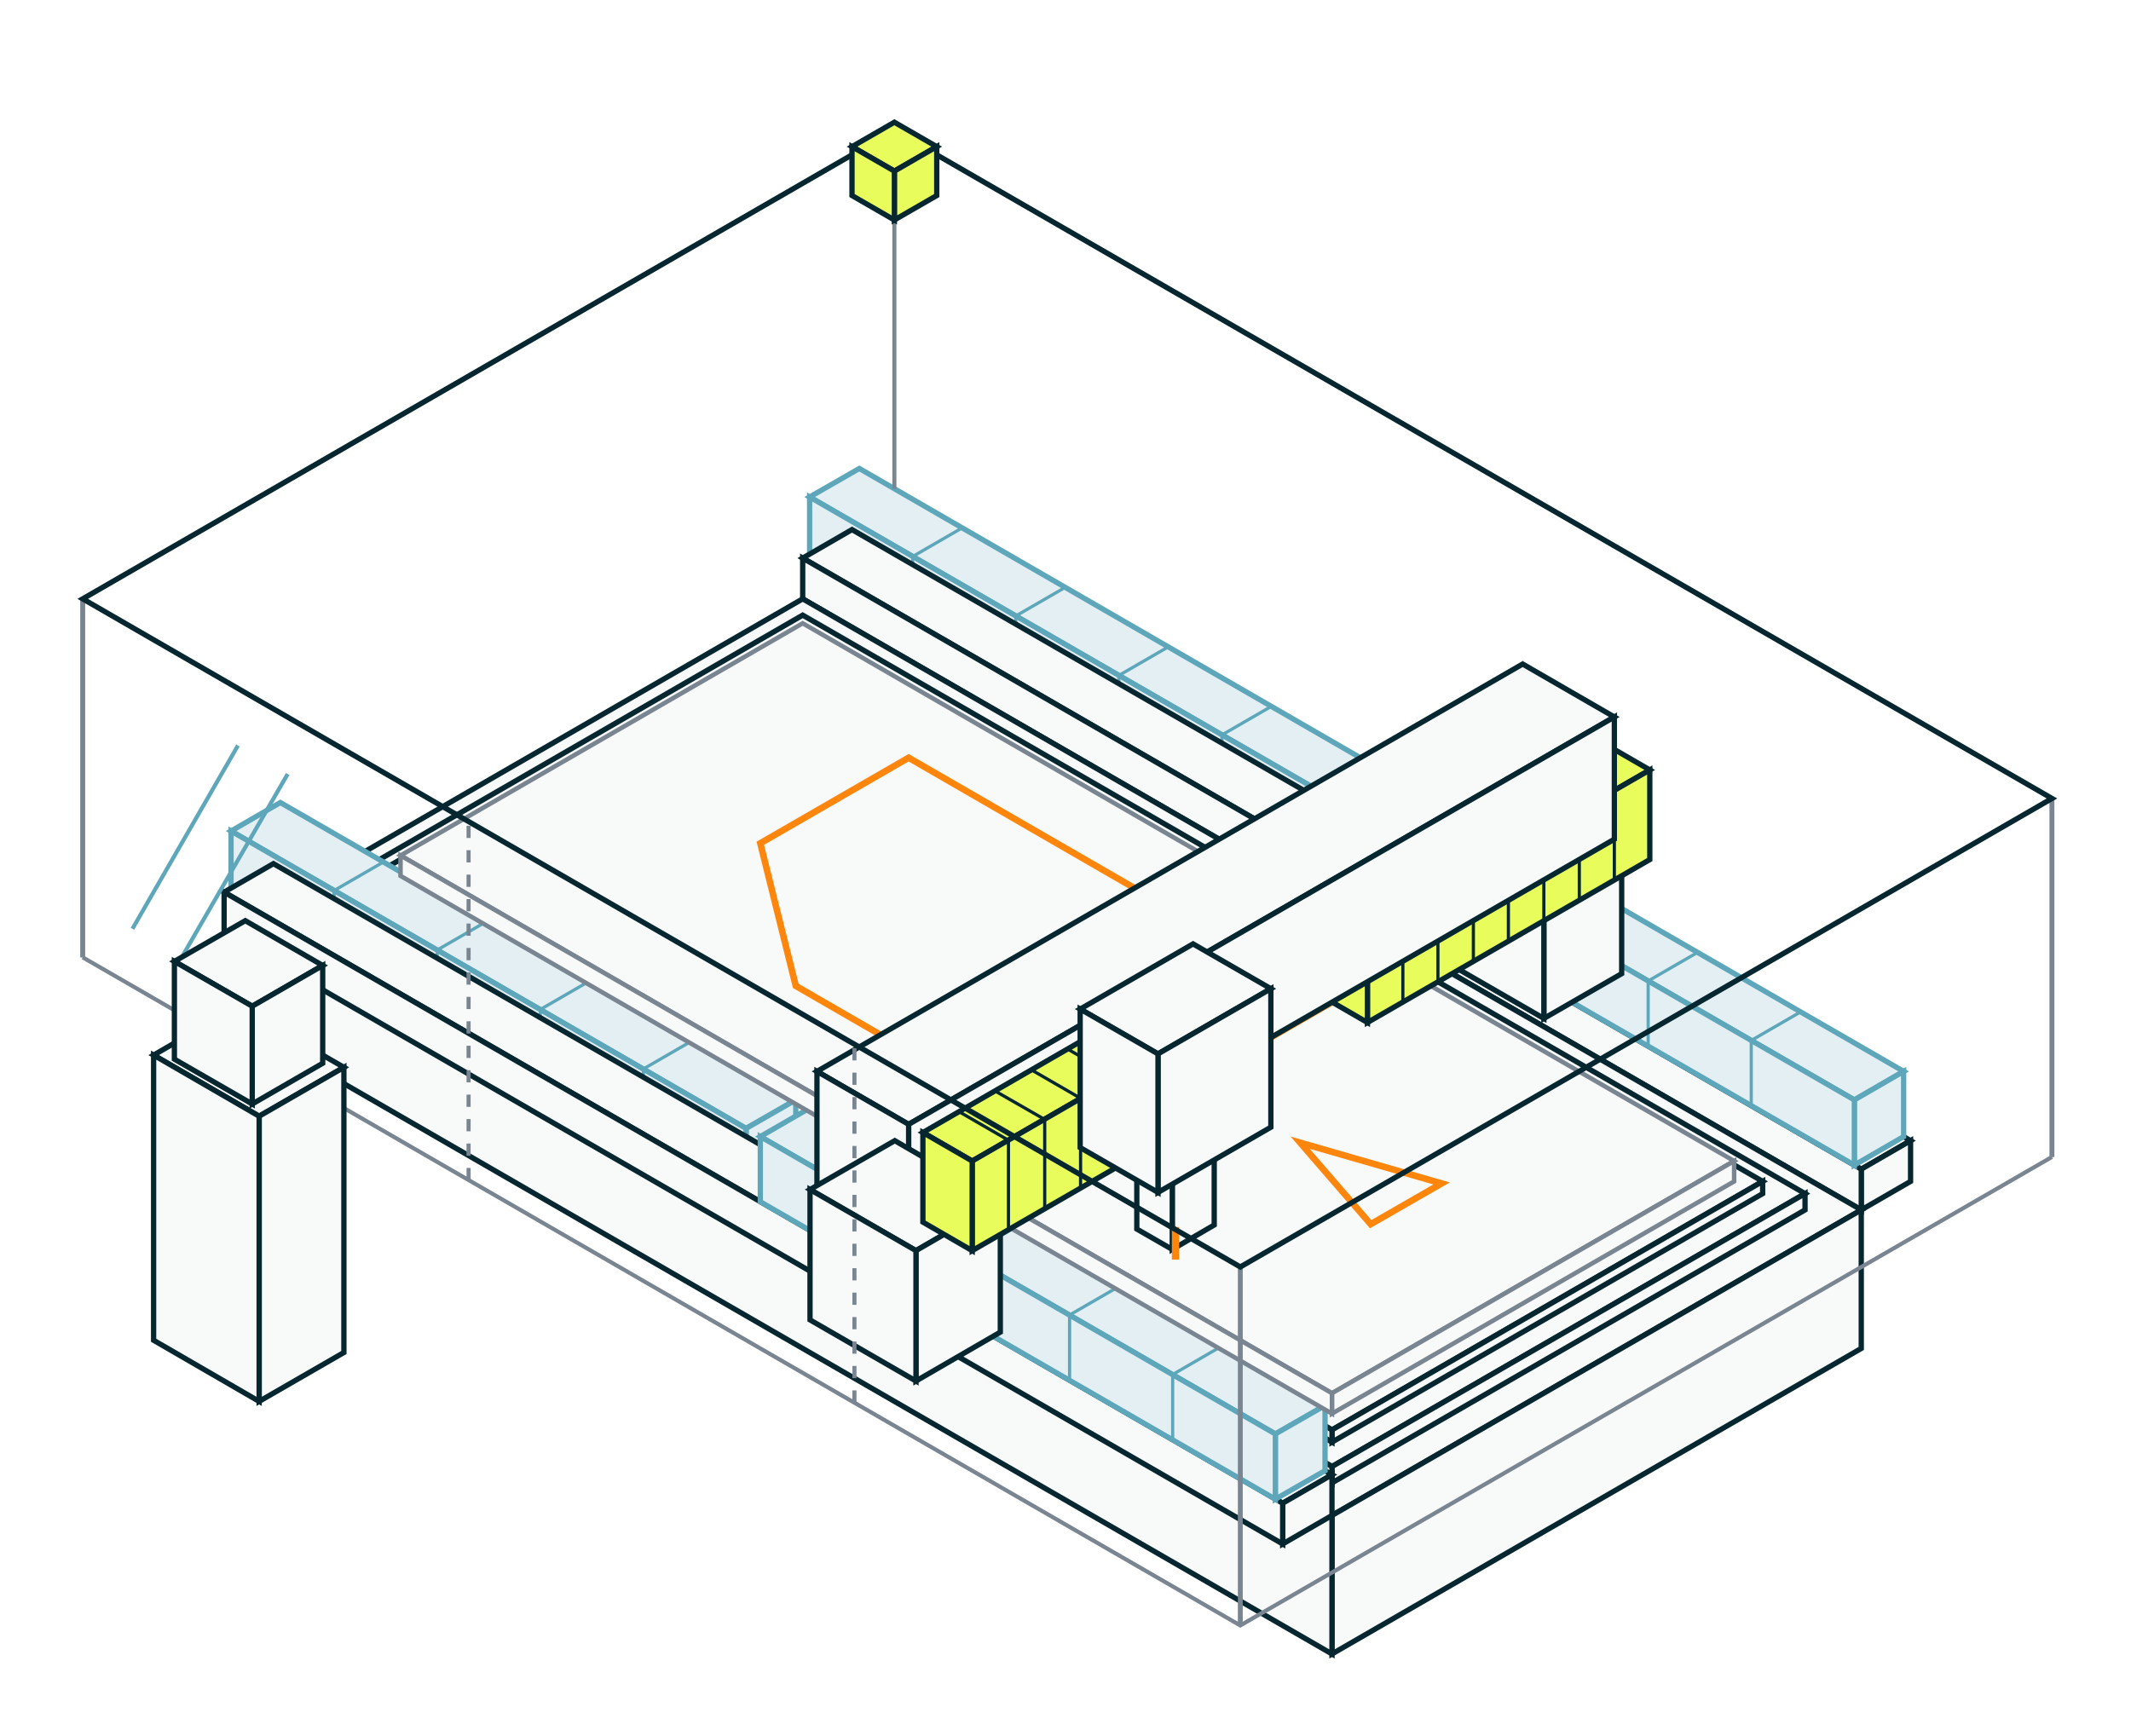
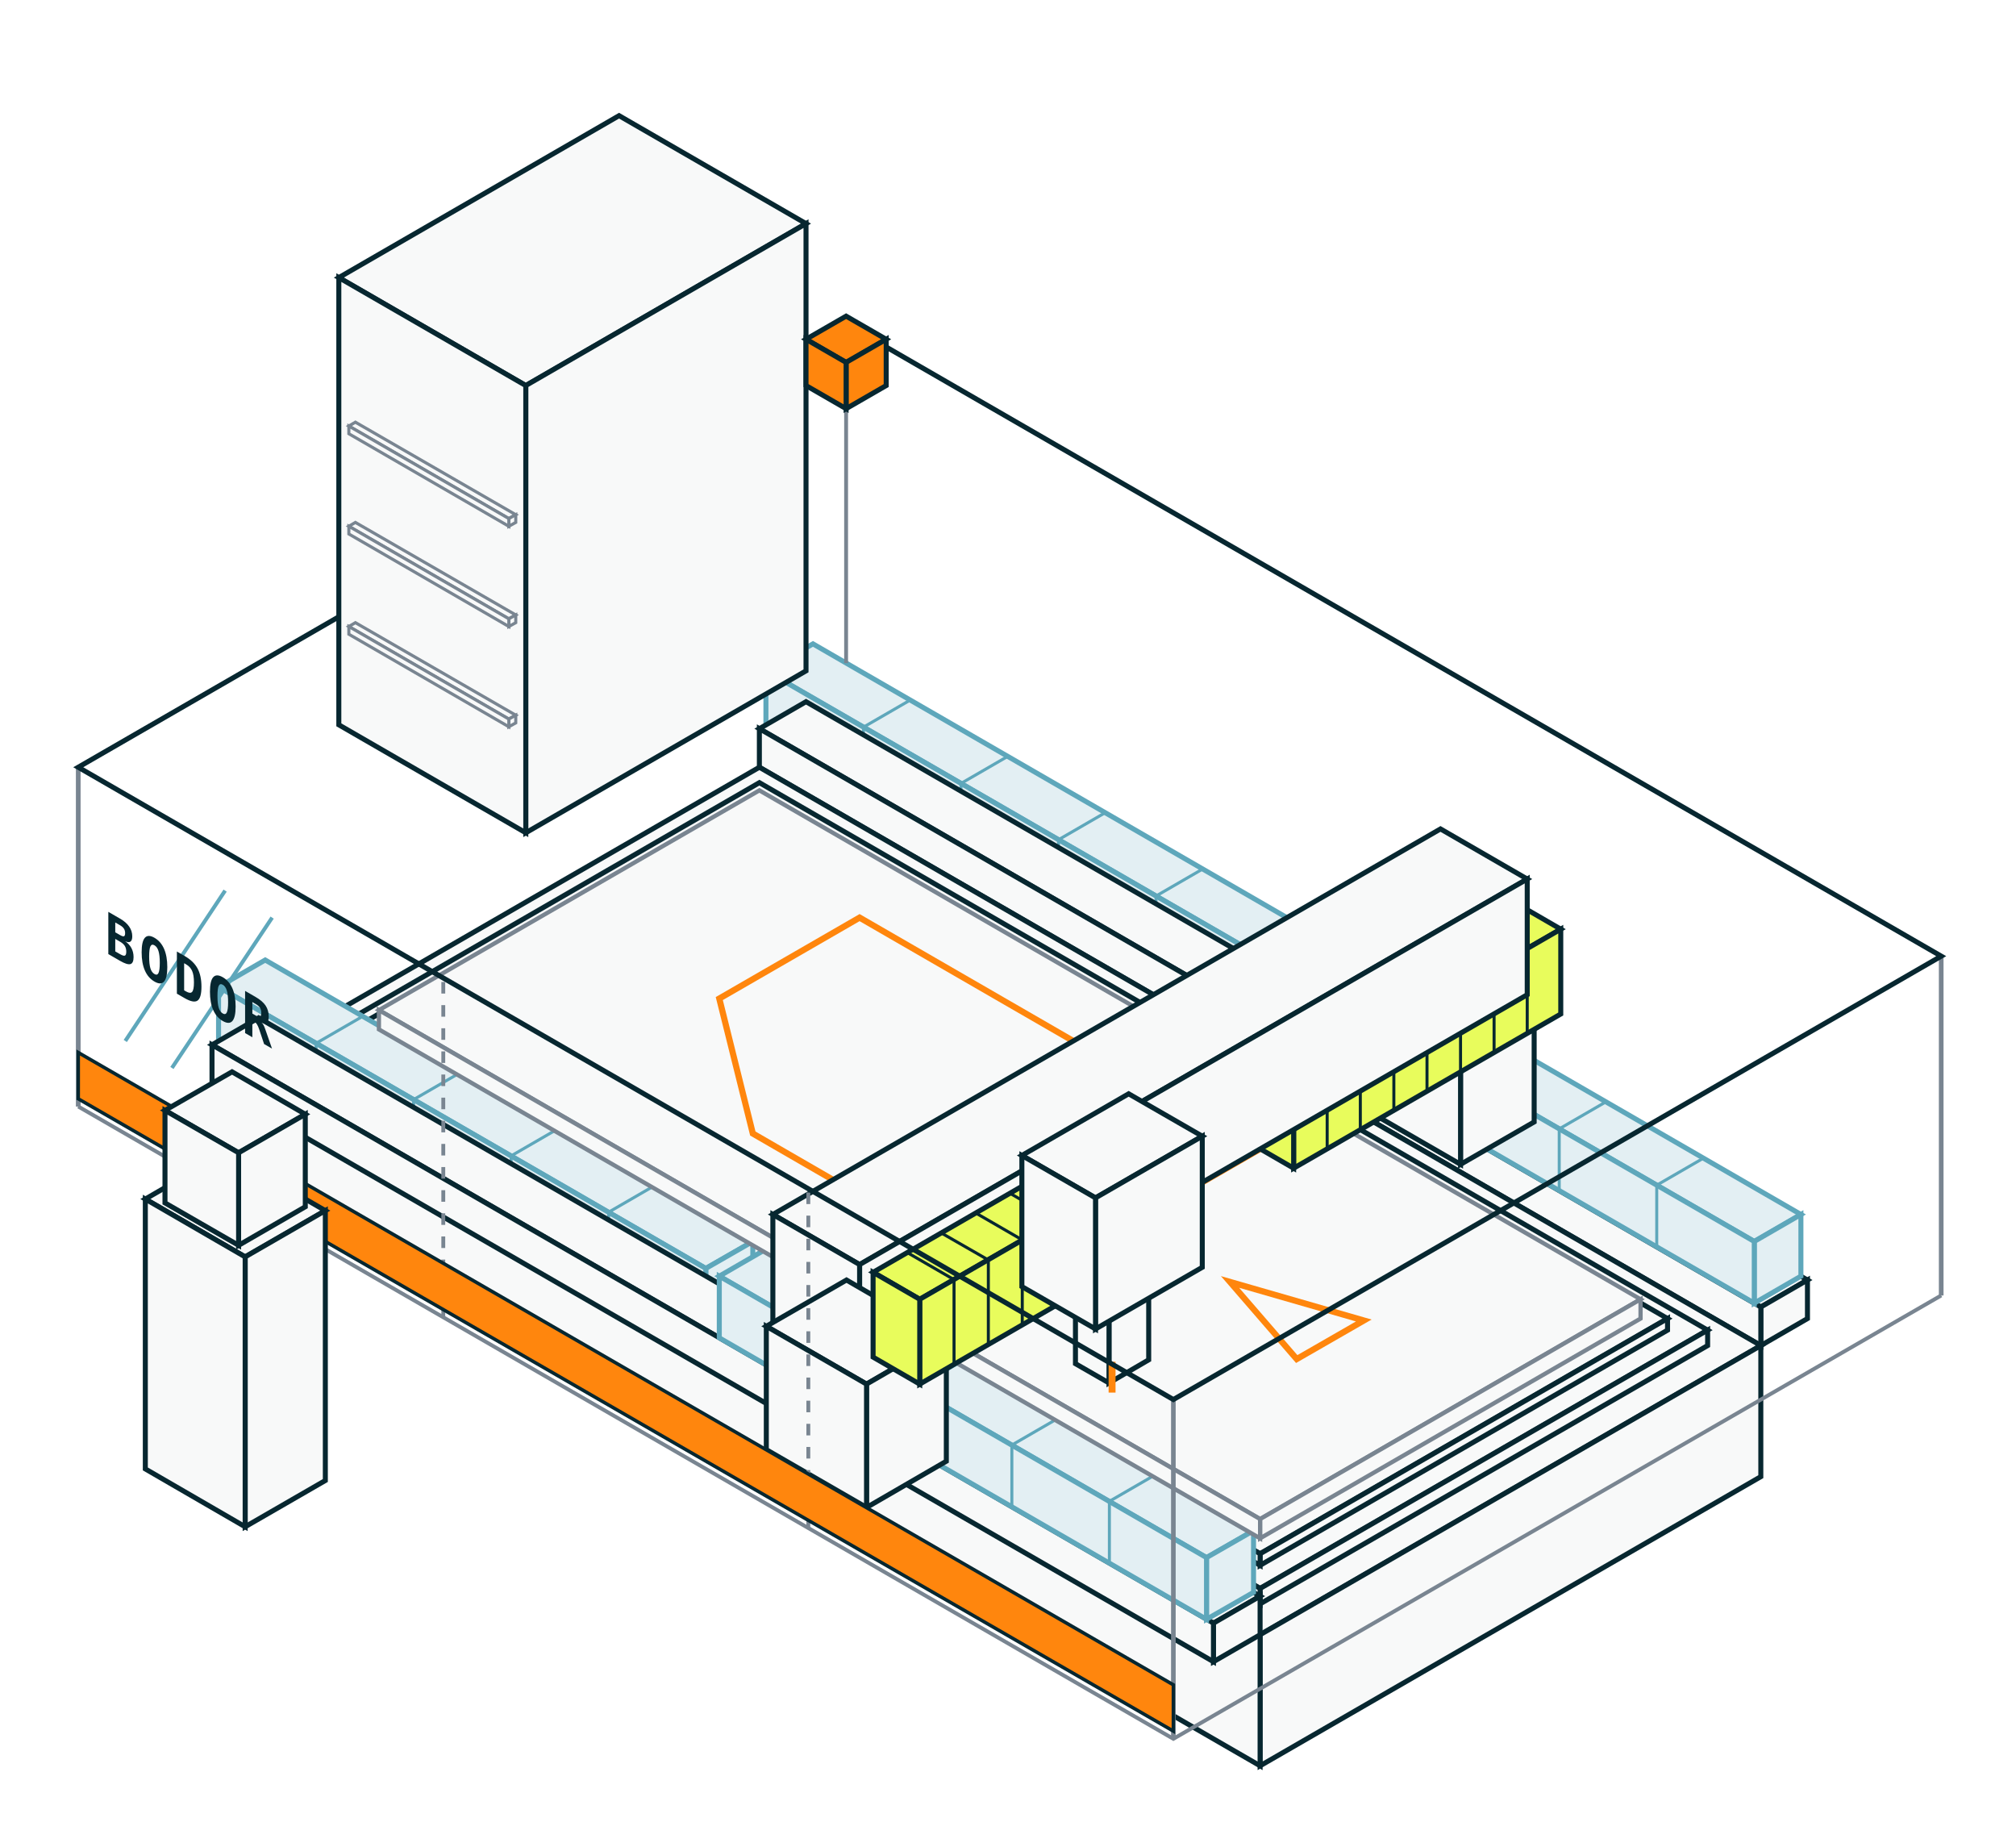
- <svg xmlns="http://www.w3.org/2000/svg" class="mach" viewBox="-197 -181 523 426" aria-hidden="true">
+ <svg xmlns="http://www.w3.org/2000/svg" class="mach" viewBox="-197 -233 523 478" aria-hidden="true">
  <g id="base">
    <polygon points="13.9,-66.0 140.3,7.0 128.2,14.0 1.7,-59.0" fill="#E3EFF3" stroke="#5EA7BB" stroke-width="1.3" stroke-linejoin="miter" />
    <polygon points="140.3,23.0 128.2,30.0 128.2,14.0 140.3,7.0" fill="#E3EFF3" stroke="#5EA7BB" stroke-width="1.3" stroke-linejoin="miter" />
    <polygon points="1.7,-43.0 128.2,30.0 128.2,14.0 1.7,-59.0" fill="#E3EFF3" stroke="#5EA7BB" stroke-width="1.3" stroke-linejoin="miter" />
    <line x1="39.1" y1="-51.4" x2="27.0" y2="-44.4" stroke="#5EA7BB" stroke-width="0.78" />
    <line x1="27.0" y1="-28.4" x2="27.0" y2="-44.4" stroke="#5EA7BB" stroke-width="0.78" />
    <line x1="64.4" y1="-36.8" x2="52.3" y2="-29.8" stroke="#5EA7BB" stroke-width="0.78" />
    <line x1="52.3" y1="-13.8" x2="52.3" y2="-29.8" stroke="#5EA7BB" stroke-width="0.78" />
    <line x1="89.7" y1="-22.2" x2="77.6" y2="-15.2" stroke="#5EA7BB" stroke-width="0.78" />
    <line x1="77.6" y1="0.8" x2="77.6" y2="-15.2" stroke="#5EA7BB" stroke-width="0.78" />
    <line x1="115.0" y1="-7.6" x2="102.9" y2="-0.6" stroke="#5EA7BB" stroke-width="0.78" />
    <line x1="102.9" y1="15.4" x2="102.9" y2="-0.6" stroke="#5EA7BB" stroke-width="0.78" />
    <polygon points="12.1,-51.0 271.9,99.0 259.8,106.0 0.0,-44.0" fill="#F8F9F9" stroke="#072730" stroke-width="1.3" stroke-linejoin="miter" />
    <polygon points="271.9,109.0 259.8,116.0 259.8,106.0 271.9,99.0" fill="#F8F9F9" stroke="#072730" stroke-width="1.3" stroke-linejoin="miter" />
    <polygon points="0.0,-34.0 259.8,116.0 259.8,106.0 0.0,-44.0" fill="#F8F9F9" stroke="#072730" stroke-width="1.3" stroke-linejoin="miter" />
    <polygon points="0.0,-34.0 259.8,116.0 129.9,191.0 -129.9,41.0" fill="#F8F9F9" stroke="#072730" stroke-width="1.3" stroke-linejoin="miter" />
    <polygon points="259.8,150.0 129.9,225.0 129.9,191.0 259.8,116.0" fill="#F8F9F9" stroke="#072730" stroke-width="1.3" stroke-linejoin="miter" />
    <polygon points="-129.9,75.0 129.9,225.0 129.9,191.0 -129.9,41.0" fill="#F8F9F9" stroke="#072730" stroke-width="1.3" stroke-linejoin="miter" />
    <polygon points="0.0,-30.0 246.0,112.0 129.9,179.0 -116.0,37.0" fill="#F8F9F9" stroke="#072730" stroke-width="1.3" stroke-linejoin="miter" />
    <polygon points="246.0,116.0 129.9,183.0 129.9,179.0 246.0,112.0" fill="#F8F9F9" stroke="#072730" stroke-width="1.3" stroke-linejoin="miter" />
    <polygon points="-116.0,41.0 129.9,183.0 129.9,179.0 -116.0,37.0" fill="#F8F9F9" stroke="#072730" stroke-width="1.3" stroke-linejoin="miter" />
    <polygon points="0.0,-27.0 235.6,109.0 129.9,170.0 -105.7,34.0" fill="#F8F9F9" stroke="#072730" stroke-width="1.3" stroke-linejoin="miter" />
    <polygon points="235.6,112.0 129.9,173.0 129.9,170.0 235.6,109.0" fill="#F8F9F9" stroke="#072730" stroke-width="1.3" stroke-linejoin="miter" />
    <polygon points="-105.7,37.0 129.9,173.0 129.9,170.0 -105.7,34.0" fill="#F8F9F9" stroke="#072730" stroke-width="1.3" stroke-linejoin="miter" />
    <polygon points="143.8,9.0 270.2,82.0 258.1,89.0 131.6,16.0" fill="#E3EFF3" stroke="#5EA7BB" stroke-width="1.3" stroke-linejoin="miter" />
    <polygon points="270.2,98.0 258.1,105.0 258.1,89.0 270.2,82.0" fill="#E3EFF3" stroke="#5EA7BB" stroke-width="1.3" stroke-linejoin="miter" />
    <polygon points="131.6,32.0 258.1,105.0 258.1,89.0 131.6,16.0" fill="#E3EFF3" stroke="#5EA7BB" stroke-width="1.3" stroke-linejoin="miter" />
    <line x1="169.0" y1="23.6" x2="156.9" y2="30.6" stroke="#5EA7BB" stroke-width="0.78" />
    <line x1="156.9" y1="46.6" x2="156.9" y2="30.6" stroke="#5EA7BB" stroke-width="0.78" />
    <line x1="194.3" y1="38.2" x2="182.2" y2="45.2" stroke="#5EA7BB" stroke-width="0.78" />
    <line x1="182.2" y1="61.2" x2="182.2" y2="45.2" stroke="#5EA7BB" stroke-width="0.78" />
    <line x1="219.6" y1="52.8" x2="207.5" y2="59.8" stroke="#5EA7BB" stroke-width="0.78" />
    <line x1="207.5" y1="75.8" x2="207.5" y2="59.8" stroke="#5EA7BB" stroke-width="0.78" />
    <line x1="244.9" y1="67.4" x2="232.8" y2="74.4" stroke="#5EA7BB" stroke-width="0.78" />
    <line x1="232.8" y1="90.4" x2="232.8" y2="74.4" stroke="#5EA7BB" stroke-width="0.78" />
    <polygon points="-128.2,16.0 -1.7,89.0 -13.9,96.0 -140.3,23.0" fill="#E3EFF3" stroke="#5EA7BB" stroke-width="1.3" stroke-linejoin="miter" />
    <polygon points="-1.7,105.0 -13.9,112.0 -13.9,96.0 -1.7,89.0" fill="#E3EFF3" stroke="#5EA7BB" stroke-width="1.3" stroke-linejoin="miter" />
    <polygon points="-140.3,39.0 -13.9,112.0 -13.9,96.0 -140.3,23.0" fill="#E3EFF3" stroke="#5EA7BB" stroke-width="1.3" stroke-linejoin="miter" />
    <line x1="-102.9" y1="30.6" x2="-115.0" y2="37.6" stroke="#5EA7BB" stroke-width="0.78" />
    <line x1="-115.0" y1="53.6" x2="-115.0" y2="37.6" stroke="#5EA7BB" stroke-width="0.78" />
    <line x1="-77.6" y1="45.2" x2="-89.7" y2="52.2" stroke="#5EA7BB" stroke-width="0.78" />
    <line x1="-89.7" y1="68.2" x2="-89.7" y2="52.2" stroke="#5EA7BB" stroke-width="0.78" />
    <line x1="-52.3" y1="59.8" x2="-64.4" y2="66.8" stroke="#5EA7BB" stroke-width="0.78" />
    <line x1="-64.4" y1="82.8" x2="-64.4" y2="66.8" stroke="#5EA7BB" stroke-width="0.78" />
    <line x1="-27.0" y1="74.4" x2="-39.1" y2="81.4" stroke="#5EA7BB" stroke-width="0.78" />
    <line x1="-39.1" y1="97.4" x2="-39.1" y2="81.4" stroke="#5EA7BB" stroke-width="0.78" />
    <polygon points="-129.9,31.0 129.9,181.0 117.8,188.0 -142.0,38.0" fill="#F8F9F9" stroke="#072730" stroke-width="1.3" stroke-linejoin="miter" />
    <polygon points="129.9,191.0 117.8,198.0 117.8,188.0 129.9,181.0" fill="#F8F9F9" stroke="#072730" stroke-width="1.3" stroke-linejoin="miter" />
    <polygon points="-142.0,48.0 117.8,198.0 117.8,188.0 -142.0,38.0" fill="#F8F9F9" stroke="#072730" stroke-width="1.3" stroke-linejoin="miter" />
    <polygon points="1.7,91.0 128.2,164.0 116.0,171.0 -10.4,98.0" fill="#E3EFF3" stroke="#5EA7BB" stroke-width="1.3" stroke-linejoin="miter" />
    <polygon points="128.2,180.0 116.0,187.0 116.0,171.0 128.2,164.0" fill="#E3EFF3" stroke="#5EA7BB" stroke-width="1.3" stroke-linejoin="miter" />
    <polygon points="-10.4,114.0 116.0,187.0 116.0,171.0 -10.4,98.0" fill="#E3EFF3" stroke="#5EA7BB" stroke-width="1.3" stroke-linejoin="miter" />
    <line x1="27.0" y1="105.6" x2="14.9" y2="112.6" stroke="#5EA7BB" stroke-width="0.78" />
    <line x1="14.9" y1="128.6" x2="14.9" y2="112.6" stroke="#5EA7BB" stroke-width="0.78" />
    <line x1="52.3" y1="120.2" x2="40.2" y2="127.2" stroke="#5EA7BB" stroke-width="0.78" />
    <line x1="40.2" y1="143.2" x2="40.2" y2="127.2" stroke="#5EA7BB" stroke-width="0.78" />
    <line x1="77.6" y1="134.8" x2="65.5" y2="141.8" stroke="#5EA7BB" stroke-width="0.78" />
    <line x1="65.5" y1="157.8" x2="65.5" y2="141.8" stroke="#5EA7BB" stroke-width="0.78" />
    <line x1="102.9" y1="149.4" x2="90.8" y2="156.4" stroke="#5EA7BB" stroke-width="0.78" />
    <line x1="90.8" y1="172.4" x2="90.8" y2="156.4" stroke="#5EA7BB" stroke-width="0.78" />
  </g>
  <g id="sheet">
    <polygon points="0.0,-28.0 228.6,104.0 129.9,161.0 -98.7,29.0" fill="#F8F9F9" stroke="#798591" stroke-width="1.1" stroke-linejoin="miter" />
    <polygon points="228.6,109.0 129.9,166.0 129.9,161.0 228.6,104.0" fill="#F8F9F9" stroke="#798591" stroke-width="1.1" stroke-linejoin="miter" />
    <polygon points="-98.7,34.0 129.9,166.0 129.9,161.0 -98.7,29.0" fill="#F8F9F9" stroke="#798591" stroke-width="1.1" stroke-linejoin="miter" />
    <path d="M26.0 5.0 L129.9 65.0 L67.5 101.0 L-1.7 61.0 L-10.4 26.0 Z" fill="none" stroke="#FF860D" stroke-width="1.6" stroke-linejoin="miter" pathLength="1" class="cut" id="cut" />
    <path d="M122.1 99.5 L139.4 119.5 L156.8 109.5 Z" fill="none" stroke="#FF860D" stroke-width="1.6" stroke-linejoin="miter" pathLength="1" class="cut2" id="cut2" />
  </g>
  <g id="cabinBack">
    <path d="M22.5 -61.0 L22.5 -149.0" fill="none" stroke="#798591" stroke-width="1" stroke-linejoin="miter" />
    <path d="M306.6 103.0 L306.6 15.0" fill="none" stroke="#798591" stroke-width="1" stroke-linejoin="miter" />
    <path d="M-176.7 54.0 L-176.7 -34.0" fill="none" stroke="#798591" stroke-width="1" stroke-linejoin="miter" />
    <path d="M22.5 -149.0 L306.6 15.0" fill="none" stroke="#798591" stroke-width="1" stroke-linejoin="miter" />
    <path d="M22.5 -149.0 L-176.7 -34.0" fill="none" stroke="#798591" stroke-width="1" stroke-linejoin="miter" />
  </g>
  <g id="gantry" style="--gx0:-77.9px,-45.0px;--gx1:103.9px,60.0px" transform="translate(57.2 33.0)">
    <polygon points="117.8,-22.0 143.8,-7.0 124.7,4.0 98.7,-11.0" fill="#F8F9F9" stroke="#072730" stroke-width="1.3" stroke-linejoin="miter" />
    <polygon points="143.8,25.0 124.7,36.0 124.7,4.0 143.8,-7.0" fill="#F8F9F9" stroke="#072730" stroke-width="1.3" stroke-linejoin="miter" />
    <polygon points="98.7,21.0 124.7,36.0 124.7,4.0 98.7,-11.0" fill="#F8F9F9" stroke="#072730" stroke-width="1.3" stroke-linejoin="miter" />
    <polygon points="138.6,-32.0 150.7,-25.0 81.4,15.0 69.3,8.0" fill="#E8FC5C" stroke="#072730" stroke-width="1.3" stroke-linejoin="miter" />
    <polygon points="150.7,-3.0 81.4,37.0 81.4,15.0 150.7,-25.0" fill="#E8FC5C" stroke="#072730" stroke-width="1.3" stroke-linejoin="miter" />
    <polygon points="69.3,30.0 81.4,37.0 81.4,15.0 69.3,8.0" fill="#E8FC5C" stroke="#072730" stroke-width="1.3" stroke-linejoin="miter" />
    <line x1="129.9" y1="-27.0" x2="142.0" y2="-20.0" stroke="#072730" stroke-width="0.78" />
    <line x1="142.0" y1="2.0" x2="142.0" y2="-20.0" stroke="#072730" stroke-width="0.78" />
    <line x1="121.2" y1="-22.0" x2="133.4" y2="-15.0" stroke="#072730" stroke-width="0.78" />
    <line x1="133.4" y1="7.0" x2="133.4" y2="-15.0" stroke="#072730" stroke-width="0.78" />
    <line x1="112.6" y1="-17.0" x2="124.7" y2="-10.0" stroke="#072730" stroke-width="0.78" />
    <line x1="124.7" y1="12.0" x2="124.7" y2="-10.0" stroke="#072730" stroke-width="0.78" />
    <line x1="103.9" y1="-12.0" x2="116.0" y2="-5.0" stroke="#072730" stroke-width="0.78" />
    <line x1="116.0" y1="17.0" x2="116.0" y2="-5.0" stroke="#072730" stroke-width="0.78" />
    <line x1="95.3" y1="-7.0" x2="107.4" y2="0.0" stroke="#072730" stroke-width="0.78" />
    <line x1="107.4" y1="22.0" x2="107.4" y2="0.0" stroke="#072730" stroke-width="0.78" />
    <line x1="86.6" y1="-2.0" x2="98.7" y2="5.0" stroke="#072730" stroke-width="0.78" />
    <line x1="98.7" y1="27.0" x2="98.7" y2="5.0" stroke="#072730" stroke-width="0.78" />
    <line x1="77.9" y1="3.0" x2="90.1" y2="10.0" stroke="#072730" stroke-width="0.78" />
    <line x1="90.1" y1="32.0" x2="90.1" y2="10.0" stroke="#072730" stroke-width="0.78" />
    <polygon points="119.5,-51.0 142.0,-38.0 -31.2,62.0 -53.7,49.0" fill="#F8F9F9" stroke="#072730" stroke-width="1.3" stroke-linejoin="miter" />
    <polygon points="142.0,-8.0 -31.2,92.0 -31.2,62.0 142.0,-38.0" fill="#F8F9F9" stroke="#072730" stroke-width="1.3" stroke-linejoin="miter" />
    <polygon points="-53.7,79.0 -31.2,92.0 -31.2,62.0 -53.7,49.0" fill="#F8F9F9" stroke="#072730" stroke-width="1.3" stroke-linejoin="miter" />
    <polygon points="-34.6,66.0 -8.7,81.0 -29.4,93.0 -55.4,78.0" fill="#F8F9F9" stroke="#072730" stroke-width="1.3" stroke-linejoin="miter" />
    <polygon points="-8.7,113.0 -29.4,125.0 -29.4,93.0 -8.7,81.0" fill="#F8F9F9" stroke="#072730" stroke-width="1.3" stroke-linejoin="miter" />
    <polygon points="-55.4,110.0 -29.4,125.0 -29.4,93.0 -55.4,78.0" fill="#F8F9F9" stroke="#072730" stroke-width="1.3" stroke-linejoin="miter" />
    <polygon points="43.3,23.0 55.4,30.0 -15.6,71.0 -27.7,64.0" fill="#E8FC5C" stroke="#072730" stroke-width="1.3" stroke-linejoin="miter" />
    <polygon points="55.4,52.0 -15.6,93.0 -15.6,71.0 55.4,30.0" fill="#E8FC5C" stroke="#072730" stroke-width="1.3" stroke-linejoin="miter" />
    <polygon points="-27.7,86.0 -15.6,93.0 -15.6,71.0 -27.7,64.0" fill="#E8FC5C" stroke="#072730" stroke-width="1.3" stroke-linejoin="miter" />
    <line x1="34.4" y1="28.1" x2="46.5" y2="35.1" stroke="#072730" stroke-width="0.78" />
    <line x1="46.5" y1="57.1" x2="46.5" y2="35.1" stroke="#072730" stroke-width="0.78" />
    <line x1="25.5" y1="33.2" x2="37.7" y2="40.2" stroke="#072730" stroke-width="0.78" />
    <line x1="37.7" y1="62.2" x2="37.7" y2="40.2" stroke="#072730" stroke-width="0.78" />
    <line x1="16.7" y1="38.4" x2="28.8" y2="45.4" stroke="#072730" stroke-width="0.78" />
    <line x1="28.8" y1="67.4" x2="28.8" y2="45.4" stroke="#072730" stroke-width="0.78" />
    <line x1="7.8" y1="43.5" x2="19.9" y2="50.5" stroke="#072730" stroke-width="0.78" />
    <line x1="19.9" y1="72.5" x2="19.9" y2="50.5" stroke="#072730" stroke-width="0.78" />
    <line x1="-1.1" y1="48.6" x2="11.0" y2="55.6" stroke="#072730" stroke-width="0.78" />
    <line x1="11.0" y1="77.6" x2="11.0" y2="55.6" stroke="#072730" stroke-width="0.78" />
    <line x1="-10.0" y1="53.8" x2="2.2" y2="60.8" stroke="#072730" stroke-width="0.78" />
    <line x1="2.2" y1="82.8" x2="2.2" y2="60.8" stroke="#072730" stroke-width="0.78" />
    <line x1="-18.8" y1="58.9" x2="-6.7" y2="65.9" stroke="#072730" stroke-width="0.78" />
    <line x1="-6.7" y1="87.9" x2="-6.7" y2="65.9" stroke="#072730" stroke-width="0.78" />
    <g id="head" style="--hy0:45.0px,-26.0px;--hy1:-45.0px,26.0px" transform="translate(-31.5 18.2)">
      <polygon points="66.7,41.5 75.3,46.5 65.0,52.5 56.3,47.5" fill="#F8F9F9" stroke="#072730" stroke-width="1.3" stroke-linejoin="miter" />
      <polygon points="75.3,68.5 65.0,74.5 65.0,52.5 75.3,46.5" fill="#F8F9F9" stroke="#072730" stroke-width="1.3" stroke-linejoin="miter" />
      <polygon points="56.3,69.5 65.0,74.5 65.0,52.5 56.3,47.5" fill="#F8F9F9" stroke="#072730" stroke-width="1.3" stroke-linejoin="miter" />
      <polygon points="70.1,-0.5 89.2,10.5 61.5,26.5 42.4,15.5" fill="#F8F9F9" stroke="#072730" stroke-width="1.3" stroke-linejoin="miter" />
      <polygon points="89.2,44.5 61.5,60.5 61.5,26.5 89.2,10.5" fill="#F8F9F9" stroke="#072730" stroke-width="1.3" stroke-linejoin="miter" />
      <polygon points="42.4,49.5 61.5,60.5 61.5,26.5 42.4,15.5" fill="#F8F9F9" stroke="#072730" stroke-width="1.3" stroke-linejoin="miter" />
      <path d="M65.8 69.0 L65.8 77.0" fill="none" stroke="#FF860D" stroke-width="1.8" stroke-linejoin="miter" id="beam" />
    </g>
  </g>
  <g id="cabinFront">
    <path d="M306.6 103.0 L107.4 218.0 L-176.7 54.0" fill="none" stroke="#798591" stroke-width="1" stroke-linejoin="miter" />
    <path d="M107.4 218.0 L107.4 130.0" fill="none" stroke="#798591" stroke-width="1.2" stroke-linejoin="miter" />
    <path d="M306.6 103.0 L306.6 15.0" fill="none" stroke="#798591" stroke-width="1.2" stroke-linejoin="miter" />
    <path d="M-176.7 54.0 L-176.7 -34.0" fill="none" stroke="#798591" stroke-width="1.2" stroke-linejoin="miter" />
    <path d="M-82.0 108.7 L-82.0 20.7" fill="none" stroke="#798591" stroke-width="1" stroke-linejoin="miter" stroke-dasharray="3 3" />
    <path d="M12.7 163.3 L12.7 75.3" fill="none" stroke="#798591" stroke-width="1" stroke-linejoin="miter" stroke-dasharray="3 3" />
-     <path d="M-164.5 47.0 L-138.6 2.0" fill="none" stroke="#5EA7BB" stroke-width="1" stroke-linejoin="miter" />
-     <path d="M-152.4 54.0 L-126.4 9.0" fill="none" stroke="#5EA7BB" stroke-width="1" stroke-linejoin="miter" />
+     <path d="M-164.5 37.0 L-138.6 -2.0" fill="none" stroke="#5EA7BB" stroke-width="1" stroke-linejoin="miter" />
+     <path d="M-152.4 44.0 L-126.4 5.0" fill="none" stroke="#5EA7BB" stroke-width="1" stroke-linejoin="miter" />
    <path d="M22.5 -149.0 L306.6 15.0 L107.4 130.0 L-176.7 -34.0 Z" fill="none" stroke="#072730" stroke-width="1.3" stroke-linejoin="miter" />
+     <path d="M-176.7 52.0 L107.4 216.0 L107.4 204.0 L-176.7 40.0 Z" fill="#FF860D" fill-opacity="1" stroke="#072730" stroke-width="0.9" />
+     <g transform="matrix(0.866 .5 0 1 -164.5 17.0)">
+       <text x="-6" y="0" font-family="IBM Plex Mono, monospace" font-weight="700" font-size="15" letter-spacing="1.2" fill="#072730">BODOR</text>
+     </g>
  </g>
  <g id="extra">
-     <polygon points="22.5,-151.0 32.9,-145.0 22.5,-139.0 12.1,-145.0" fill="#E8FC5C" stroke="#072730" stroke-width="1.3" stroke-linejoin="miter" />
-     <polygon points="32.9,-133.0 22.5,-127.0 22.5,-139.0 32.9,-145.0" fill="#E8FC5C" stroke="#072730" stroke-width="1.3" stroke-linejoin="miter" />
-     <polygon points="12.1,-133.0 22.5,-127.0 22.5,-139.0 12.1,-145.0" fill="#E8FC5C" stroke="#072730" stroke-width="1.3" stroke-linejoin="miter" />
+     <polygon points="-36.4,-203.0 12.1,-175.0 -60.6,-133.0 -109.1,-161.0" fill="#F8F9F9" stroke="#072730" stroke-width="1.3" stroke-linejoin="miter" />
+     <polygon points="12.1,-59.0 -60.6,-17.0 -60.6,-133.0 12.1,-175.0" fill="#F8F9F9" stroke="#072730" stroke-width="1.3" stroke-linejoin="miter" />
+     <polygon points="-109.1,-45.0 -60.6,-17.0 -60.6,-133.0 -109.1,-161.0" fill="#F8F9F9" stroke="#072730" stroke-width="1.3" stroke-linejoin="miter" />
+     <polygon points="-104.8,-71.5 -63.2,-47.5 -65.0,-46.5 -106.5,-70.5" fill="#F8F9F9" stroke="#798591" stroke-width="0.8" stroke-linejoin="miter" />
+     <polygon points="-63.2,-45.5 -65.0,-44.5 -65.0,-46.5 -63.2,-47.5" fill="#F8F9F9" stroke="#798591" stroke-width="0.8" stroke-linejoin="miter" />
+     <polygon points="-106.5,-68.5 -65.0,-44.5 -65.0,-46.5 -106.5,-70.5" fill="#F8F9F9" stroke="#798591" stroke-width="0.8" stroke-linejoin="miter" />
+     <polygon points="-104.8,-97.5 -63.2,-73.5 -65.0,-72.5 -106.5,-96.5" fill="#F8F9F9" stroke="#798591" stroke-width="0.8" stroke-linejoin="miter" />
+     <polygon points="-63.2,-71.5 -65.0,-70.5 -65.0,-72.5 -63.2,-73.5" fill="#F8F9F9" stroke="#798591" stroke-width="0.8" stroke-linejoin="miter" />
+     <polygon points="-106.5,-94.5 -65.0,-70.5 -65.0,-72.5 -106.5,-96.5" fill="#F8F9F9" stroke="#798591" stroke-width="0.8" stroke-linejoin="miter" />
+     <polygon points="22.5,-151.0 32.9,-145.0 22.5,-139.0 12.1,-145.0" fill="#FF860D" stroke="#072730" stroke-width="1.3" stroke-linejoin="miter" />
+     <polygon points="32.9,-133.0 22.5,-127.0 22.5,-139.0 32.9,-145.0" fill="#FF860D" stroke="#072730" stroke-width="1.3" stroke-linejoin="miter" />
+     <polygon points="12.1,-133.0 22.5,-127.0 22.5,-139.0 12.1,-145.0" fill="#FF860D" stroke="#072730" stroke-width="1.3" stroke-linejoin="miter" />
+     <polygon points="-104.8,-123.5 -63.2,-99.5 -65.0,-98.5 -106.5,-122.5" fill="#F8F9F9" stroke="#798591" stroke-width="0.8" stroke-linejoin="miter" />
+     <polygon points="-63.2,-97.5 -65.0,-96.5 -65.0,-98.5 -63.2,-99.5" fill="#F8F9F9" stroke="#798591" stroke-width="0.8" stroke-linejoin="miter" />
+     <polygon points="-106.5,-120.5 -65.0,-96.5 -65.0,-98.5 -106.5,-122.5" fill="#F8F9F9" stroke="#798591" stroke-width="0.8" stroke-linejoin="miter" />
    <polygon points="-138.6,66.0 -112.6,81.0 -133.4,93.0 -159.3,78.0" fill="#F8F9F9" stroke="#072730" stroke-width="1.3" stroke-linejoin="miter" />
    <polygon points="-112.6,151.0 -133.4,163.0 -133.4,93.0 -112.6,81.0" fill="#F8F9F9" stroke="#072730" stroke-width="1.3" stroke-linejoin="miter" />
    <polygon points="-159.3,148.0 -133.4,163.0 -133.4,93.0 -159.3,78.0" fill="#F8F9F9" stroke="#072730" stroke-width="1.3" stroke-linejoin="miter" />
    <polygon points="-136.8,45.0 -117.8,56.0 -135.1,66.0 -154.2,55.0" fill="#F8F9F9" stroke="#072730" stroke-width="1.3" stroke-linejoin="miter" />
    <polygon points="-117.8,80.0 -135.1,90.0 -135.1,66.0 -117.8,56.0" fill="#F8F9F9" stroke="#072730" stroke-width="1.3" stroke-linejoin="miter" />
    <polygon points="-154.2,79.0 -135.1,90.0 -135.1,66.0 -154.2,55.0" fill="#F8F9F9" stroke="#072730" stroke-width="1.3" stroke-linejoin="miter" />
  </g>
</svg>
